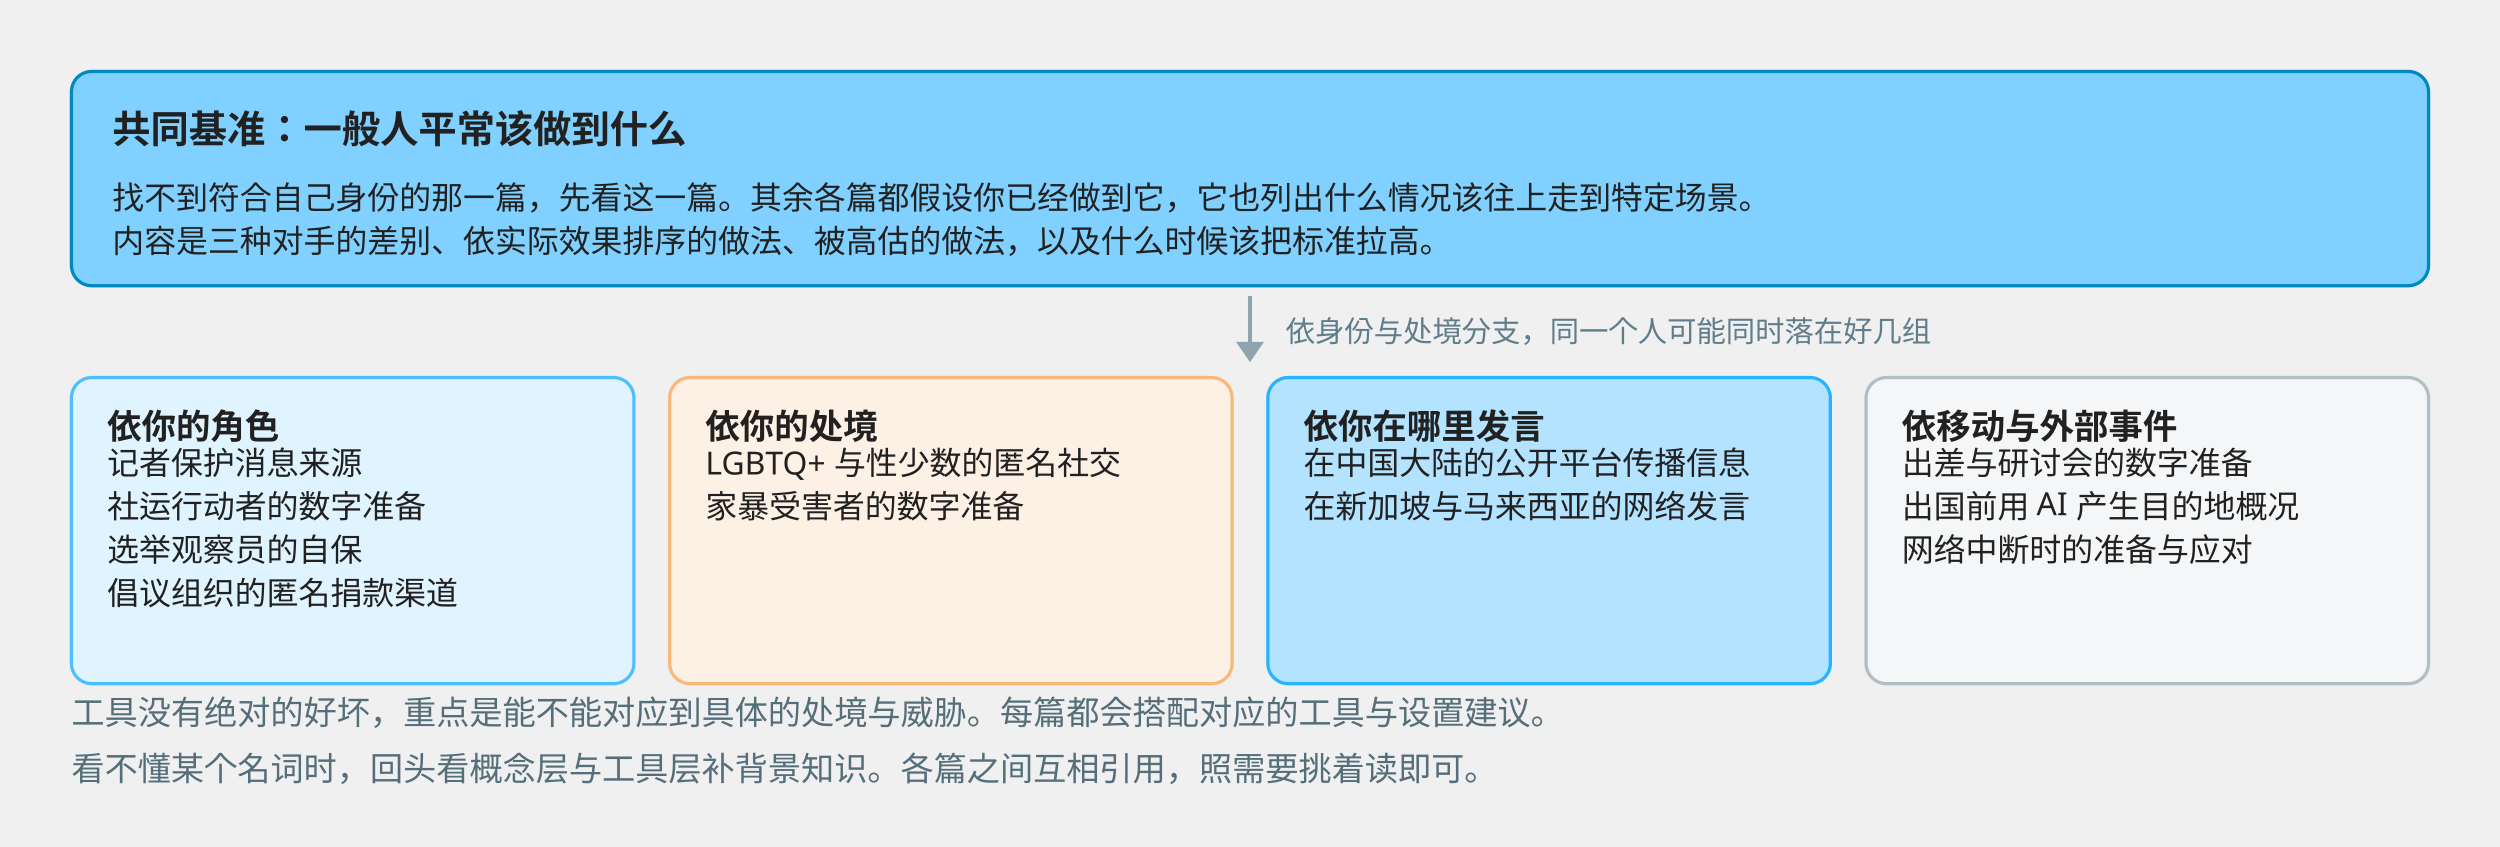
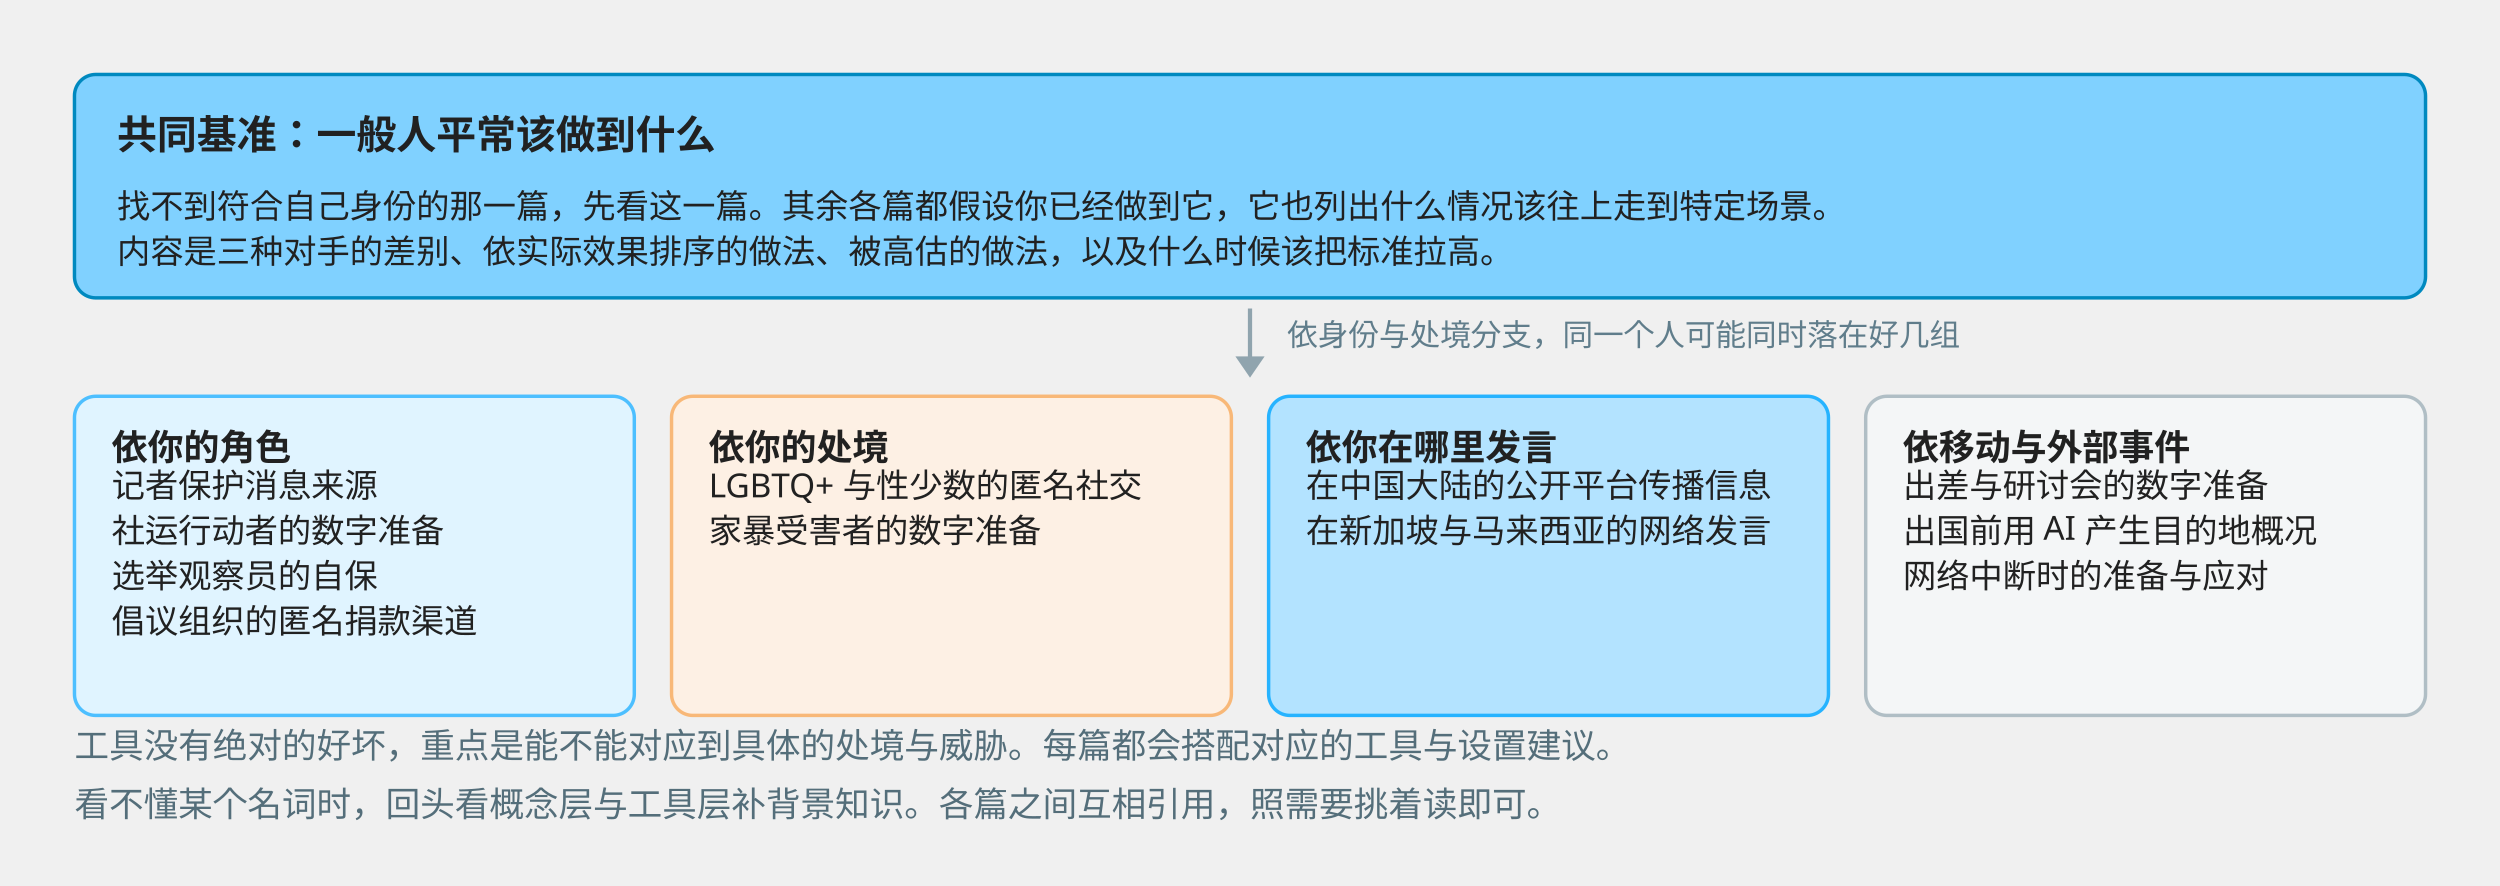
- <svg xmlns="http://www.w3.org/2000/svg" viewBox="0 0 980 332" width="980" height="332" role="img" aria-labelledby="title desc">
+ <svg xmlns="http://www.w3.org/2000/svg" viewBox="0 0 940 333" width="940" height="333" role="img" aria-labelledby="title desc">
  <style>
  /* 配色對齊 community/brand-assets.md 的色票。這個檔案是被 img 標籤引用的獨立 SVG，
     取不到頁面的 CSS 變數，只能寫死 hex。深色模式在檔案內自己處理，站上 palette
     切換的狀態不會傳進獨立的 SVG 檔。 */
  text { font-family: "Noto Sans TC", "PingFang TC", "Microsoft JhengHei", "Hiragino Sans GB", "Source Han Sans TC", sans-serif; }
  .t-main { fill: #212121; }
  .t-mute { fill: #607d8b; }
  .t-foot { fill: #546e7a; font-size: 13px; }
  .t-inv  { fill: #ffffff; }
  .h1 { font-size: 15px; font-weight: 700; }
  .h2 { font-size: 13.5px; font-weight: 700; }
  .bd { font-size: 12.5px; }
  .sm { font-size: 11.5px; }
  .card    { fill: #ffffff; stroke: #cfd8dc; stroke-width: 1.3; }
  .card-n  { fill: #f4f6f7; stroke: #b0bec5; stroke-width: 1.3; }
  .card-c1 { fill: #e0f4ff; stroke: #4dbfff; stroke-width: 1.3; }
  .card-c2 { fill: #b3e3ff; stroke: #26b3ff; stroke-width: 1.3; }
  .card-c3 { fill: #80d1ff; stroke: #0089bf; stroke-width: 1.3; }
  .card-w1 { fill: #fdf0e4; stroke: #f8b878; stroke-width: 1.3; }
  .card-w2 { fill: #f8b878; stroke: #ef6c00; stroke-width: 1.3; }
  .card-w3 { fill: #ef6c00; stroke: #c85a00; stroke-width: 1.3; }
  .card-ok { fill: #e8f5e9; stroke: #4caf50; stroke-width: 1.3; }
  .card-no { fill: #fdecea; stroke: #d32f2f; stroke-width: 1.3; }
  .rule    { stroke: #cfd8dc; stroke-width: 1.2; fill: none; }
  .arrow   { stroke: #90a4ae; stroke-width: 1.6; fill: none; }
  .arrow-h { fill: #90a4ae; }
  .tag     { fill: #eceff1; stroke: none; }
  .t-tag   { fill: #455a64; font-size: 11px; font-weight: 700; }

  @media (prefers-color-scheme: dark) {
    .t-main { fill: #eceff1; }
    .t-mute { fill: #90a4ae; }
    .t-foot { fill: #b0bec5; }
    .t-inv  { fill: #241708; }
    .card    { fill: #23292e; stroke: #4b565e; }
    .card-n  { fill: #1c2226; stroke: #46515a; }
    .card-c1 { fill: #0d2b38; stroke: #4dbfff; }
    .card-c2 { fill: #10394b; stroke: #26b3ff; }
    .card-c3 { fill: #14495f; stroke: #4dbfff; }
    .card-w1 { fill: #2b1f16; stroke: #8a5420; }
    .card-w2 { fill: #7d4b19; stroke: #ff8c1a; }
    .card-w3 { fill: #ff8c1a; stroke: #ffa64d; }
    .card-ok { fill: #17301a; stroke: #4caf50; }
    .card-no { fill: #35181a; stroke: #e57373; }
    .rule    { stroke: #46515a; }
    .arrow   { stroke: #6b7780; }
    .arrow-h { fill: #6b7780; }
    .tag     { fill: #333c43; }
    .t-tag   { fill: #b0bec5; }
  }
</style>
-   <rect class="card-c3" x="28" y="28" width="924" height="84" rx="8" />
+   <rect class="card-c3" x="28" y="28" width="884" height="84" rx="8" />
  <text class="t-main h1" x="44" y="56">共同基准：一般人平常该做到什么</text>
  <text class="t-main bd" x="44" y="82">找不到符合自己身份的那一篇，先看这一篇。其余各篇都假设你已经做到它，它也列出什么情况该往上走到特定场景。</text>
  <text class="t-main bd" x="44" y="99">内容是三种对手的差别、依实际效果排序的做法、被高估的做法，以及什么时候该把标准拉高。</text>
-   <path class="arrow" d="M490 116 V135" />
-   <path class="arrow-h" d="M490 142 L484.5 134 L495.5 134 Z" />
-   <text class="t-mute sm" x="504" y="134">依身份与处境分支，同一个人可能同时落在好几组</text>
-   <rect class="card-c1" x="28" y="148" width="220.5" height="120" rx="8" />
-   <text class="t-main h2" x="42" y="172">依你的角色</text>
-   <text class="t-main bd" x="42" y="186">记者保护消息来源</text>
-   <text class="t-main bd" x="42" y="203">社运行动者的数字准备</text>
-   <text class="t-main bd" x="42" y="220">选举观察员的自保</text>
-   <text class="t-main bd" x="42" y="237">倡议组织的匿名捐款渠道</text>
-   <rect class="card-w1" x="262.5" y="148" width="220.5" height="120" rx="8" />
-   <text class="t-main h2" x="276.5" y="172">依你的处境</text>
-   <text class="t-main bd" x="276.5" y="186">LGBTQ+ 与性少数的匿名社交</text>
-   <text class="t-main bd" x="276.5" y="203">家暴受害者的数字准备</text>
-   <rect class="card-c2" x="497" y="148" width="220.5" height="120" rx="8" />
-   <text class="t-main h2" x="511" y="172">依你在哪里发言</text>
-   <text class="t-main bd" x="511" y="186">在中国大陆的公开平台传播信息</text>
-   <text class="t-main bd" x="511" y="203">在新加坡与马来西亚的网络发言</text>
-   <rect class="card-n" x="731.5" y="148" width="220.5" height="120" rx="8" />
-   <text class="t-main h2" x="745.5" y="172">依移动与外部事件</text>
-   <text class="t-main bd" x="745.5" y="186">出差与研讨会的数字准备</text>
-   <text class="t-main bd" x="745.5" y="203">出国前用 AI 产生目的地概况</text>
-   <text class="t-main bd" x="745.5" y="220">网络中断时的准备与应对</text>
-   <text class="t-foot" x="28" y="284">工具没有绝对的好坏，重点是能不能对应到具体的处境与威胁。每篇都会搭配对应的工具与设置建议。</text>
-   <text class="t-foot" x="28" y="306">看不懂某个名词时，回头看概念层与工具层补背景知识。各篇之间互相引用，照需要挑着读即可。</text>
+   <path class="arrow" d="M470 116 V135" />
+   <path class="arrow-h" d="M470 142 L464.5 134 L475.5 134 Z" />
+   <text class="t-mute sm" x="484" y="130">依身份与处境分支，同一个人可能同时落在好几组</text>
+   <rect class="card-c1" x="28" y="149" width="210.5" height="120" rx="8" />
+   <text class="t-main h2" x="42" y="173">依你的角色</text>
+   <text class="t-main bd" x="42" y="187">记者保护消息来源</text>
+   <text class="t-main bd" x="42" y="204">社运行动者的数字准备</text>
+   <text class="t-main bd" x="42" y="221">选举观察员的自保</text>
+   <text class="t-main bd" x="42" y="238">倡议组织的匿名捐款渠道</text>
+   <rect class="card-w1" x="252.5" y="149" width="210.5" height="120" rx="8" />
+   <text class="t-main h2" x="266.5" y="173">依你的处境</text>
+   <text class="t-main bd" x="266.5" y="187">LGBTQ+ 与性少数的匿名社交</text>
+   <text class="t-main bd" x="266.5" y="204">家暴受害者的数字准备</text>
+   <rect class="card-c2" x="477" y="149" width="210.5" height="120" rx="8" />
+   <text class="t-main h2" x="491" y="173">依你在哪里发言</text>
+   <text class="t-main bd" x="491" y="187">在中国大陆的公开平台传播信息</text>
+   <text class="t-main bd" x="491" y="204">在新加坡与马来西亚的网络发言</text>
+   <rect class="card-n" x="701.5" y="149" width="210.5" height="120" rx="8" />
+   <text class="t-main h2" x="715.5" y="173">依移动与外部事件</text>
+   <text class="t-main bd" x="715.5" y="187">出差与研讨会的数字准备</text>
+   <text class="t-main bd" x="715.5" y="204">出国前用 AI 产生目的地概况</text>
+   <text class="t-main bd" x="715.5" y="221">网络中断时的准备与应对</text>
+   <text class="t-foot" x="28" y="285">工具没有绝对的好坏，重点是能不能对应到具体的处境与威胁。每篇都会搭配对应的工具与设置建议。</text>
+   <text class="t-foot" x="28" y="307">看不懂某个名词时，回头看概念层与工具层补背景知识。各篇之间互相引用，照需要挑着读即可。</text>
</svg>
